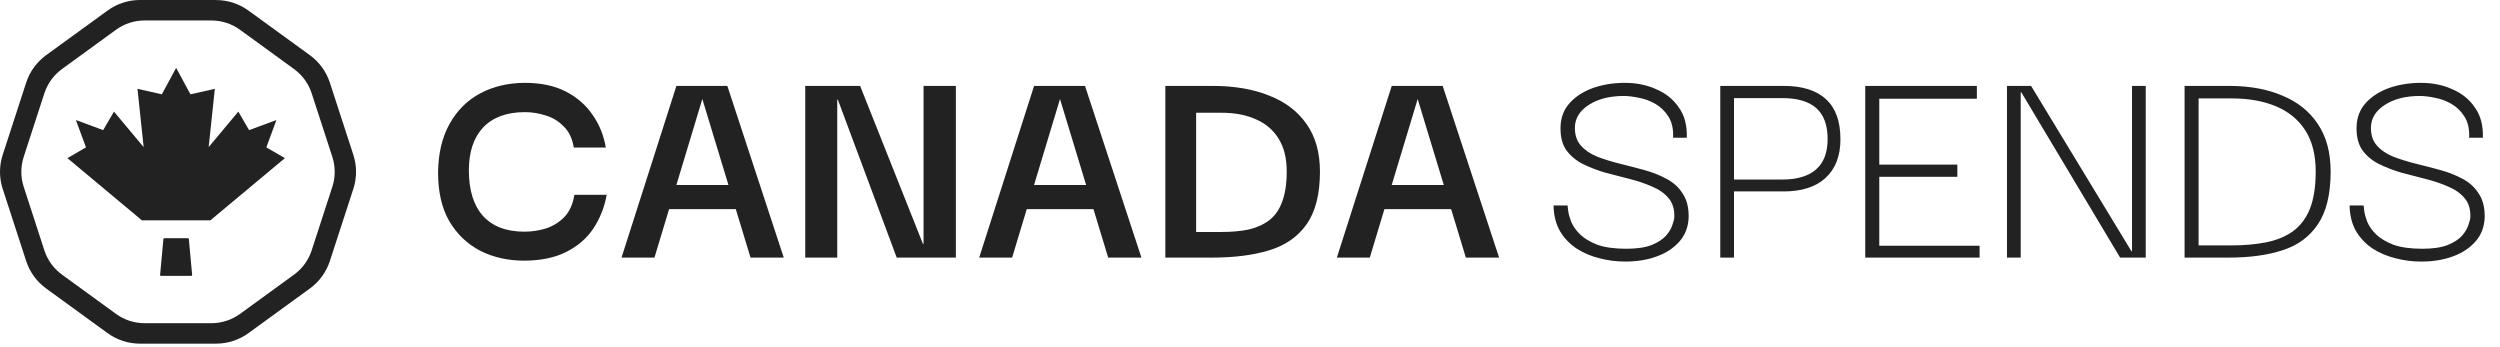
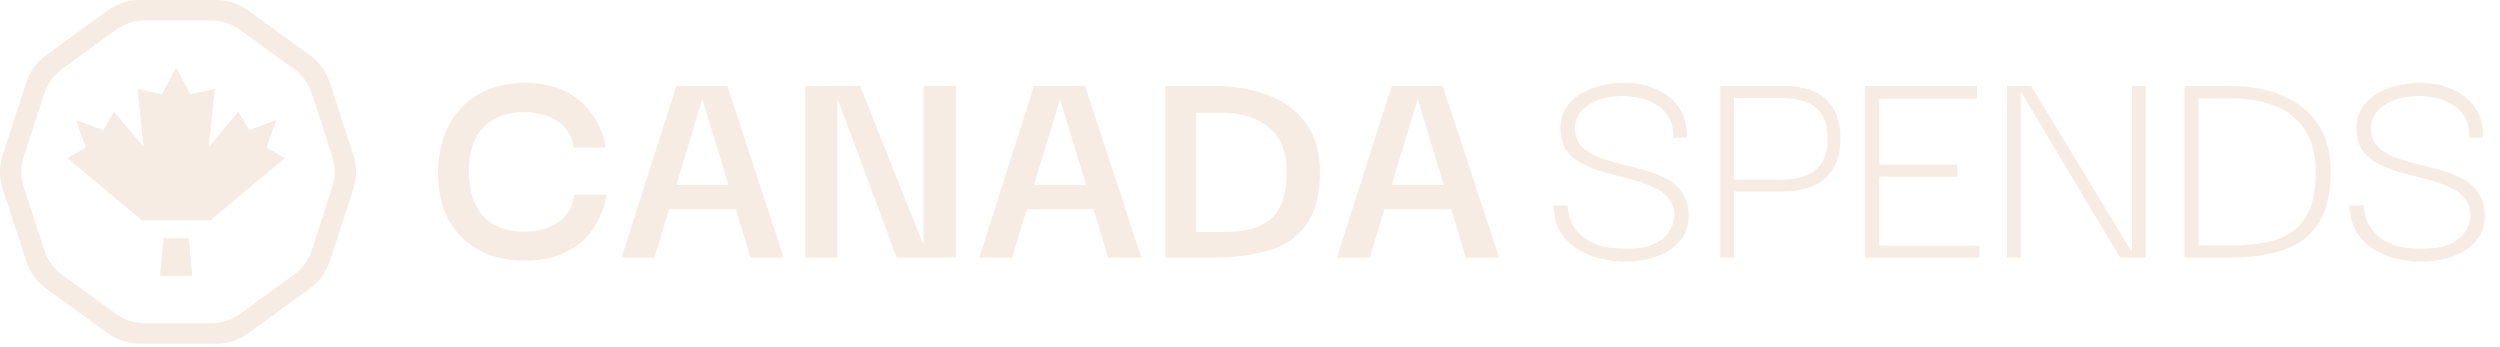
<svg xmlns="http://www.w3.org/2000/svg" width="787" height="109" viewBox="0 0 787 109" fill="none">
-   <path d="M83.842 46.393L87.016 37.788L78.411 40.962L75.022 35.131L65.685 46.315L67.628 27.962L59.961 29.691L55.449 21.369L50.946 29.691L43.279 27.962L45.222 46.315L35.875 35.131L32.486 40.962L23.891 37.788L27.065 46.393L21.225 49.782L44.666 69.355H66.232L89.683 49.782L83.842 46.393Z" fill="#222222" />
-   <path d="M51.717 74.981H59.179C59.316 74.981 59.433 75.089 59.443 75.225L60.488 86.546C60.498 86.702 60.38 86.838 60.224 86.838H50.662C50.506 86.838 50.379 86.702 50.398 86.546L51.443 75.225C51.453 75.089 51.57 74.981 51.707 74.981H51.717Z" fill="#222222" />
-   <path fill-rule="evenodd" clip-rule="evenodd" d="M44.083 0H67.998V0.011C71.66 0.011 75.233 1.164 78.196 3.315L97.538 17.363C100.501 19.514 102.71 22.541 103.841 26.023L111.232 48.742C112.364 52.223 112.364 55.971 111.232 59.452L103.841 82.171C102.71 85.641 100.501 88.679 97.538 90.83L78.196 104.879C75.233 107.03 71.66 108.183 67.998 108.183H44.083C40.421 108.183 36.848 107.03 33.885 104.879L14.543 90.83C11.58 88.679 9.372 85.652 8.24 82.171L0.849 59.452C-0.283 55.971 -0.283 52.223 0.849 48.742L8.24 26.012C9.372 22.541 11.58 19.503 14.543 17.352L33.885 3.304C36.848 1.153 40.421 0 44.083 0ZM45.517 6.442H66.565V6.452C69.788 6.452 72.933 7.468 75.541 9.363L92.566 21.738C95.173 23.633 97.117 26.299 98.113 29.366L104.618 49.379C105.614 52.446 105.614 55.747 104.618 58.814L98.113 78.827C97.117 81.884 95.173 84.56 92.566 86.455L75.541 98.83C72.933 100.725 69.788 101.74 66.565 101.74H45.517C42.294 101.74 39.149 100.725 36.541 98.83L19.517 86.455C16.909 84.56 14.965 81.894 13.969 78.827L7.464 58.814C6.468 55.747 6.468 52.446 7.464 49.379L13.969 29.356C14.965 26.299 16.909 23.623 19.517 21.728L36.541 9.353C39.149 7.458 42.294 6.442 45.517 6.442Z" fill="#222222" />
-   <path d="M164.977 82.051C159.921 82.051 155.345 81.027 151.249 78.979C147.153 76.867 143.889 73.763 141.457 69.667C139.089 65.571 137.905 60.451 137.905 54.307C137.969 48.291 139.185 43.171 141.553 38.947C143.921 34.723 147.153 31.523 151.249 29.347C155.409 27.171 160.081 26.083 165.265 26.083C170.257 26.083 174.513 26.979 178.033 28.771C181.553 30.563 184.369 32.995 186.481 36.067C188.657 39.139 190.065 42.595 190.705 46.435H180.625C180.177 43.619 179.121 41.411 177.457 39.811C175.857 38.147 173.969 36.995 171.793 36.355C169.617 35.651 167.441 35.299 165.265 35.299C159.569 35.299 155.185 36.899 152.113 40.099C149.105 43.299 147.601 47.811 147.601 53.635C147.601 59.843 149.073 64.611 152.017 67.939C155.025 71.267 159.377 72.931 165.073 72.931C167.441 72.931 169.745 72.579 171.985 71.875C174.225 71.107 176.145 69.891 177.745 68.227C179.345 66.499 180.369 64.195 180.817 61.315H190.993C190.289 65.219 188.881 68.771 186.769 71.971C184.657 75.107 181.777 77.571 178.129 79.363C174.545 81.155 170.161 82.051 164.977 82.051ZM195.655 81.091L212.935 27.043H228.967L246.727 81.091H236.263L221.095 31.171L206.023 81.091H195.655ZM207.271 65.827L207.367 58.243H234.727L234.823 65.827H207.271ZM290.734 27.043H300.91V81.091H282.286L263.758 31.363H263.566V81.091H253.486V27.043H270.766L290.542 76.771H290.734V27.043ZM308.249 81.091L325.529 27.043H341.561L359.321 81.091H348.857L333.689 31.171L318.617 81.091H308.249ZM319.865 65.827L319.961 58.243H347.321L347.417 65.827H319.865ZM376.544 73.027C378.848 73.027 380.608 73.027 381.824 73.027C383.104 73.027 384 73.027 384.512 73.027C387.712 73.027 390.56 72.771 393.056 72.259C395.552 71.683 397.696 70.723 399.488 69.379C401.344 67.971 402.72 66.019 403.616 63.523C404.576 61.027 405.056 57.827 405.056 53.923C405.056 49.827 404.224 46.435 402.56 43.747C400.896 40.995 398.528 38.947 395.456 37.603C392.384 36.195 388.736 35.491 384.512 35.491H376.544V73.027ZM415.52 54.019C415.52 61.123 414.112 66.659 411.296 70.627C408.544 74.531 404.64 77.251 399.584 78.787C394.528 80.323 388.576 81.091 381.728 81.091C380.704 81.091 379.04 81.091 376.736 81.091C374.432 81.091 371.136 81.091 366.848 81.091V27.043C371.392 27.043 374.752 27.043 376.928 27.043C379.168 27.043 380.768 27.043 381.728 27.043C388.576 27.043 394.528 28.067 399.584 30.115C404.64 32.099 408.544 35.075 411.296 39.043C414.112 43.011 415.52 48.003 415.52 54.019ZM420.843 81.091L438.123 27.043H454.155L471.915 81.091H461.451L446.283 31.171L431.211 81.091H420.843ZM432.459 65.827L432.555 58.243H459.915L460.011 65.827H432.459Z" fill="#222222" />
-   <path d="M511.617 82.339C508.801 82.339 506.081 81.987 503.457 81.283C500.833 80.643 498.433 79.619 496.257 78.211C494.081 76.739 492.353 74.915 491.073 72.739C489.793 70.499 489.121 67.811 489.057 64.675H493.473C493.473 64.867 493.537 65.443 493.665 66.403C493.793 67.363 494.113 68.515 494.625 69.859C495.201 71.203 496.129 72.515 497.409 73.795C498.753 75.075 500.577 76.163 502.881 77.059C505.249 77.891 508.257 78.307 511.905 78.307C515.233 78.307 517.889 77.923 519.873 77.155C521.921 76.323 523.457 75.331 524.481 74.179C525.505 72.963 526.177 71.811 526.497 70.723C526.881 69.635 527.073 68.803 527.073 68.227C527.137 65.795 526.529 63.843 525.249 62.371C523.969 60.835 522.241 59.619 520.065 58.723C517.889 57.763 515.521 56.963 512.961 56.323C510.401 55.683 507.809 55.011 505.185 54.307C502.625 53.539 500.257 52.611 498.081 51.523C495.905 50.371 494.177 48.867 492.897 47.011C491.681 45.091 491.137 42.627 491.265 39.619C491.393 36.803 492.353 34.403 494.145 32.419C496.001 30.371 498.433 28.803 501.441 27.715C504.513 26.627 507.873 26.083 511.521 26.083C515.169 26.083 518.465 26.755 521.409 28.099C524.417 29.379 526.785 31.299 528.513 33.859C530.305 36.355 531.137 39.523 531.009 43.363H526.689C526.817 40.675 526.337 38.467 525.249 36.739C524.161 35.011 522.785 33.667 521.121 32.707C519.457 31.747 517.729 31.107 515.937 30.787C514.145 30.403 512.545 30.211 511.137 30.211C506.721 30.211 503.073 31.139 500.193 32.995C497.377 34.787 495.905 37.091 495.777 39.907C495.713 42.339 496.321 44.291 497.601 45.763C498.881 47.235 500.609 48.419 502.785 49.315C504.961 50.147 507.329 50.883 509.889 51.523C512.513 52.163 515.105 52.835 517.665 53.539C520.225 54.243 522.561 55.171 524.673 56.323C526.849 57.475 528.545 59.043 529.761 61.027C531.041 62.947 531.649 65.443 531.585 68.515C531.457 71.459 530.497 73.955 528.705 76.003C526.913 78.051 524.545 79.619 521.601 80.707C518.657 81.795 515.329 82.339 511.617 82.339ZM545.864 81.091H541.544V27.043H545.864V81.091ZM545.096 27.043H561.512C567.4 27.043 571.848 28.451 574.856 31.267C577.864 34.019 579.368 38.211 579.368 43.843C579.368 49.091 577.8 53.155 574.664 56.035C571.592 58.851 567.208 60.259 561.512 60.259H545V56.515H561.128C565.736 56.515 569.256 55.459 571.688 53.347C574.12 51.235 575.336 48.035 575.336 43.747C575.336 39.395 574.152 36.163 571.784 34.051C569.416 31.939 565.864 30.883 561.128 30.883H545.096V27.043ZM587.18 81.091V27.043H622.316V31.075H591.596V51.811H616.172V55.651H591.596V77.347H623.18V81.091H587.18ZM671.159 27.043H675.479V81.091H667.415L636.311 29.059H636.119V81.091H631.799V27.043H639.383L670.967 79.075H671.159V27.043ZM692.119 77.251C695.063 77.251 697.335 77.251 698.935 77.251C700.535 77.251 701.719 77.251 702.487 77.251C706.455 77.251 710.071 76.931 713.335 76.291C716.599 75.651 719.415 74.499 721.783 72.835C724.151 71.107 725.943 68.739 727.159 65.731C728.375 62.659 728.983 58.755 728.983 54.019C728.983 48.771 727.895 44.451 725.719 41.059C723.543 37.667 720.471 35.139 716.503 33.475C712.535 31.811 707.863 30.979 702.487 30.979H692.119V77.251ZM733.687 54.019C733.687 61.123 732.343 66.659 729.655 70.627C727.031 74.531 723.319 77.251 718.519 78.787C713.783 80.323 708.183 81.091 701.719 81.091C700.759 81.091 699.191 81.091 697.015 81.091C694.839 81.091 691.735 81.091 687.703 81.091V27.043C691.991 27.043 695.191 27.043 697.303 27.043C699.415 27.043 700.887 27.043 701.719 27.043C708.183 27.043 713.783 28.067 718.519 30.115C723.319 32.099 727.031 35.075 729.655 39.043C732.343 43.011 733.687 48.003 733.687 54.019ZM762.211 82.339C759.395 82.339 756.675 81.987 754.051 81.283C751.427 80.643 749.027 79.619 746.851 78.211C744.675 76.739 742.947 74.915 741.667 72.739C740.387 70.499 739.715 67.811 739.651 64.675H744.067C744.067 64.867 744.131 65.443 744.259 66.403C744.387 67.363 744.707 68.515 745.219 69.859C745.795 71.203 746.723 72.515 748.003 73.795C749.347 75.075 751.171 76.163 753.475 77.059C755.843 77.891 758.851 78.307 762.499 78.307C765.827 78.307 768.483 77.923 770.467 77.155C772.515 76.323 774.051 75.331 775.075 74.179C776.099 72.963 776.771 71.811 777.091 70.723C777.475 69.635 777.667 68.803 777.667 68.227C777.731 65.795 777.123 63.843 775.843 62.371C774.563 60.835 772.835 59.619 770.659 58.723C768.483 57.763 766.115 56.963 763.555 56.323C760.995 55.683 758.403 55.011 755.779 54.307C753.219 53.539 750.851 52.611 748.675 51.523C746.499 50.371 744.771 48.867 743.491 47.011C742.275 45.091 741.731 42.627 741.859 39.619C741.987 36.803 742.947 34.403 744.739 32.419C746.595 30.371 749.027 28.803 752.035 27.715C755.107 26.627 758.467 26.083 762.115 26.083C765.763 26.083 769.059 26.755 772.003 28.099C775.011 29.379 777.379 31.299 779.107 33.859C780.899 36.355 781.731 39.523 781.603 43.363H777.283C777.411 40.675 776.931 38.467 775.843 36.739C774.755 35.011 773.379 33.667 771.715 32.707C770.051 31.747 768.323 31.107 766.531 30.787C764.739 30.403 763.139 30.211 761.731 30.211C757.315 30.211 753.667 31.139 750.787 32.995C747.971 34.787 746.499 37.091 746.371 39.907C746.307 42.339 746.915 44.291 748.195 45.763C749.475 47.235 751.203 48.419 753.379 49.315C755.555 50.147 757.923 50.883 760.483 51.523C763.107 52.163 765.699 52.835 768.259 53.539C770.819 54.243 773.155 55.171 775.267 56.323C777.443 57.475 779.139 59.043 780.355 61.027C781.635 62.947 782.243 65.443 782.179 68.515C782.051 71.459 781.091 73.955 779.299 76.003C777.507 78.051 775.139 79.619 772.195 80.707C769.251 81.795 765.923 82.339 762.211 82.339Z" fill="#222222" />
+   <path d="M83.842 46.393L87.016 37.788L78.411 40.962L75.022 35.131L65.685 46.315L67.628 27.962L59.961 29.691L55.449 21.369L50.946 29.691L43.279 27.962L45.222 46.315L35.875 35.131L32.486 40.962L23.891 37.788L27.065 46.393L21.225 49.782L44.666 69.355H66.232L89.683 49.782L83.842 46.393Z" fill="#f6ece3" />
+   <path d="M51.717 74.981H59.179C59.316 74.981 59.433 75.089 59.443 75.225L60.488 86.546C60.498 86.702 60.38 86.838 60.224 86.838H50.662C50.506 86.838 50.379 86.702 50.398 86.546L51.443 75.225C51.453 75.089 51.57 74.981 51.707 74.981H51.717Z" fill="#f6ece3" />
+   <path fill-rule="evenodd" clip-rule="evenodd" d="M44.083 0H67.998V0.011C71.66 0.011 75.233 1.164 78.196 3.315L97.538 17.363C100.501 19.514 102.71 22.541 103.841 26.023L111.232 48.742C112.364 52.223 112.364 55.971 111.232 59.452L103.841 82.171C102.71 85.641 100.501 88.679 97.538 90.83L78.196 104.879C75.233 107.03 71.66 108.183 67.998 108.183H44.083C40.421 108.183 36.848 107.03 33.885 104.879L14.543 90.83C11.58 88.679 9.372 85.652 8.24 82.171L0.849 59.452C-0.283 55.971 -0.283 52.223 0.849 48.742L8.24 26.012C9.372 22.541 11.58 19.503 14.543 17.352L33.885 3.304C36.848 1.153 40.421 0 44.083 0ZM45.517 6.442H66.565V6.452C69.788 6.452 72.933 7.468 75.541 9.363L92.566 21.738C95.173 23.633 97.117 26.299 98.113 29.366L104.618 49.379C105.614 52.446 105.614 55.747 104.618 58.814L98.113 78.827C97.117 81.884 95.173 84.56 92.566 86.455L75.541 98.83C72.933 100.725 69.788 101.74 66.565 101.74H45.517C42.294 101.74 39.149 100.725 36.541 98.83L19.517 86.455C16.909 84.56 14.965 81.894 13.969 78.827L7.464 58.814C6.468 55.747 6.468 52.446 7.464 49.379L13.969 29.356C14.965 26.299 16.909 23.623 19.517 21.728L36.541 9.353C39.149 7.458 42.294 6.442 45.517 6.442Z" fill="#f6ece3" />
+   <path d="M164.977 82.051C159.921 82.051 155.345 81.027 151.249 78.979C147.153 76.867 143.889 73.763 141.457 69.667C139.089 65.571 137.905 60.451 137.905 54.307C137.969 48.291 139.185 43.171 141.553 38.947C143.921 34.723 147.153 31.523 151.249 29.347C155.409 27.171 160.081 26.083 165.265 26.083C170.257 26.083 174.513 26.979 178.033 28.771C181.553 30.563 184.369 32.995 186.481 36.067C188.657 39.139 190.065 42.595 190.705 46.435H180.625C180.177 43.619 179.121 41.411 177.457 39.811C175.857 38.147 173.969 36.995 171.793 36.355C169.617 35.651 167.441 35.299 165.265 35.299C159.569 35.299 155.185 36.899 152.113 40.099C149.105 43.299 147.601 47.811 147.601 53.635C147.601 59.843 149.073 64.611 152.017 67.939C155.025 71.267 159.377 72.931 165.073 72.931C167.441 72.931 169.745 72.579 171.985 71.875C174.225 71.107 176.145 69.891 177.745 68.227C179.345 66.499 180.369 64.195 180.817 61.315H190.993C190.289 65.219 188.881 68.771 186.769 71.971C184.657 75.107 181.777 77.571 178.129 79.363C174.545 81.155 170.161 82.051 164.977 82.051ZM195.655 81.091L212.935 27.043H228.967L246.727 81.091H236.263L221.095 31.171L206.023 81.091H195.655ZM207.271 65.827L207.367 58.243H234.727L234.823 65.827H207.271ZM290.734 27.043H300.91V81.091H282.286L263.758 31.363H263.566V81.091H253.486V27.043H270.766L290.542 76.771H290.734V27.043ZM308.249 81.091L325.529 27.043H341.561L359.321 81.091H348.857L333.689 31.171L318.617 81.091H308.249ZM319.865 65.827L319.961 58.243H347.321L347.417 65.827H319.865ZM376.544 73.027C378.848 73.027 380.608 73.027 381.824 73.027C383.104 73.027 384 73.027 384.512 73.027C387.712 73.027 390.56 72.771 393.056 72.259C395.552 71.683 397.696 70.723 399.488 69.379C401.344 67.971 402.72 66.019 403.616 63.523C404.576 61.027 405.056 57.827 405.056 53.923C405.056 49.827 404.224 46.435 402.56 43.747C400.896 40.995 398.528 38.947 395.456 37.603C392.384 36.195 388.736 35.491 384.512 35.491H376.544V73.027ZM415.52 54.019C415.52 61.123 414.112 66.659 411.296 70.627C408.544 74.531 404.64 77.251 399.584 78.787C394.528 80.323 388.576 81.091 381.728 81.091C380.704 81.091 379.04 81.091 376.736 81.091C374.432 81.091 371.136 81.091 366.848 81.091V27.043C371.392 27.043 374.752 27.043 376.928 27.043C379.168 27.043 380.768 27.043 381.728 27.043C388.576 27.043 394.528 28.067 399.584 30.115C404.64 32.099 408.544 35.075 411.296 39.043C414.112 43.011 415.52 48.003 415.52 54.019ZM420.843 81.091L438.123 27.043H454.155L471.915 81.091H461.451L446.283 31.171L431.211 81.091H420.843ZM432.459 65.827L432.555 58.243H459.915L460.011 65.827H432.459Z" fill="#f6ece3" />
+   <path d="M511.617 82.339C508.801 82.339 506.081 81.987 503.457 81.283C500.833 80.643 498.433 79.619 496.257 78.211C494.081 76.739 492.353 74.915 491.073 72.739C489.793 70.499 489.121 67.811 489.057 64.675H493.473C493.473 64.867 493.537 65.443 493.665 66.403C493.793 67.363 494.113 68.515 494.625 69.859C495.201 71.203 496.129 72.515 497.409 73.795C498.753 75.075 500.577 76.163 502.881 77.059C505.249 77.891 508.257 78.307 511.905 78.307C515.233 78.307 517.889 77.923 519.873 77.155C521.921 76.323 523.457 75.331 524.481 74.179C525.505 72.963 526.177 71.811 526.497 70.723C526.881 69.635 527.073 68.803 527.073 68.227C527.137 65.795 526.529 63.843 525.249 62.371C523.969 60.835 522.241 59.619 520.065 58.723C517.889 57.763 515.521 56.963 512.961 56.323C510.401 55.683 507.809 55.011 505.185 54.307C502.625 53.539 500.257 52.611 498.081 51.523C495.905 50.371 494.177 48.867 492.897 47.011C491.681 45.091 491.137 42.627 491.265 39.619C491.393 36.803 492.353 34.403 494.145 32.419C496.001 30.371 498.433 28.803 501.441 27.715C504.513 26.627 507.873 26.083 511.521 26.083C515.169 26.083 518.465 26.755 521.409 28.099C524.417 29.379 526.785 31.299 528.513 33.859C530.305 36.355 531.137 39.523 531.009 43.363H526.689C526.817 40.675 526.337 38.467 525.249 36.739C524.161 35.011 522.785 33.667 521.121 32.707C519.457 31.747 517.729 31.107 515.937 30.787C514.145 30.403 512.545 30.211 511.137 30.211C506.721 30.211 503.073 31.139 500.193 32.995C497.377 34.787 495.905 37.091 495.777 39.907C495.713 42.339 496.321 44.291 497.601 45.763C498.881 47.235 500.609 48.419 502.785 49.315C504.961 50.147 507.329 50.883 509.889 51.523C512.513 52.163 515.105 52.835 517.665 53.539C520.225 54.243 522.561 55.171 524.673 56.323C526.849 57.475 528.545 59.043 529.761 61.027C531.041 62.947 531.649 65.443 531.585 68.515C531.457 71.459 530.497 73.955 528.705 76.003C526.913 78.051 524.545 79.619 521.601 80.707C518.657 81.795 515.329 82.339 511.617 82.339ZM545.864 81.091H541.544V27.043H545.864V81.091ZM545.096 27.043H561.512C567.4 27.043 571.848 28.451 574.856 31.267C577.864 34.019 579.368 38.211 579.368 43.843C579.368 49.091 577.8 53.155 574.664 56.035C571.592 58.851 567.208 60.259 561.512 60.259H545V56.515H561.128C565.736 56.515 569.256 55.459 571.688 53.347C574.12 51.235 575.336 48.035 575.336 43.747C575.336 39.395 574.152 36.163 571.784 34.051C569.416 31.939 565.864 30.883 561.128 30.883H545.096V27.043ZM587.18 81.091V27.043H622.316V31.075H591.596V51.811H616.172V55.651H591.596V77.347H623.18V81.091H587.18ZM671.159 27.043H675.479V81.091H667.415L636.311 29.059H636.119V81.091H631.799V27.043H639.383L670.967 79.075H671.159V27.043ZM692.119 77.251C695.063 77.251 697.335 77.251 698.935 77.251C700.535 77.251 701.719 77.251 702.487 77.251C706.455 77.251 710.071 76.931 713.335 76.291C716.599 75.651 719.415 74.499 721.783 72.835C724.151 71.107 725.943 68.739 727.159 65.731C728.375 62.659 728.983 58.755 728.983 54.019C728.983 48.771 727.895 44.451 725.719 41.059C723.543 37.667 720.471 35.139 716.503 33.475C712.535 31.811 707.863 30.979 702.487 30.979H692.119V77.251ZM733.687 54.019C733.687 61.123 732.343 66.659 729.655 70.627C727.031 74.531 723.319 77.251 718.519 78.787C713.783 80.323 708.183 81.091 701.719 81.091C700.759 81.091 699.191 81.091 697.015 81.091C694.839 81.091 691.735 81.091 687.703 81.091V27.043C691.991 27.043 695.191 27.043 697.303 27.043C699.415 27.043 700.887 27.043 701.719 27.043C708.183 27.043 713.783 28.067 718.519 30.115C723.319 32.099 727.031 35.075 729.655 39.043C732.343 43.011 733.687 48.003 733.687 54.019ZM762.211 82.339C759.395 82.339 756.675 81.987 754.051 81.283C751.427 80.643 749.027 79.619 746.851 78.211C744.675 76.739 742.947 74.915 741.667 72.739C740.387 70.499 739.715 67.811 739.651 64.675H744.067C744.067 64.867 744.131 65.443 744.259 66.403C744.387 67.363 744.707 68.515 745.219 69.859C745.795 71.203 746.723 72.515 748.003 73.795C749.347 75.075 751.171 76.163 753.475 77.059C755.843 77.891 758.851 78.307 762.499 78.307C765.827 78.307 768.483 77.923 770.467 77.155C772.515 76.323 774.051 75.331 775.075 74.179C776.099 72.963 776.771 71.811 777.091 70.723C777.475 69.635 777.667 68.803 777.667 68.227C777.731 65.795 777.123 63.843 775.843 62.371C774.563 60.835 772.835 59.619 770.659 58.723C768.483 57.763 766.115 56.963 763.555 56.323C760.995 55.683 758.403 55.011 755.779 54.307C753.219 53.539 750.851 52.611 748.675 51.523C746.499 50.371 744.771 48.867 743.491 47.011C742.275 45.091 741.731 42.627 741.859 39.619C741.987 36.803 742.947 34.403 744.739 32.419C746.595 30.371 749.027 28.803 752.035 27.715C755.107 26.627 758.467 26.083 762.115 26.083C765.763 26.083 769.059 26.755 772.003 28.099C775.011 29.379 777.379 31.299 779.107 33.859C780.899 36.355 781.731 39.523 781.603 43.363H777.283C777.411 40.675 776.931 38.467 775.843 36.739C774.755 35.011 773.379 33.667 771.715 32.707C770.051 31.747 768.323 31.107 766.531 30.787C764.739 30.403 763.139 30.211 761.731 30.211C757.315 30.211 753.667 31.139 750.787 32.995C747.971 34.787 746.499 37.091 746.371 39.907C746.307 42.339 746.915 44.291 748.195 45.763C749.475 47.235 751.203 48.419 753.379 49.315C755.555 50.147 757.923 50.883 760.483 51.523C763.107 52.163 765.699 52.835 768.259 53.539C770.819 54.243 773.155 55.171 775.267 56.323C777.443 57.475 779.139 59.043 780.355 61.027C781.635 62.947 782.243 65.443 782.179 68.515C782.051 71.459 781.091 73.955 779.299 76.003C777.507 78.051 775.139 79.619 772.195 80.707C769.251 81.795 765.923 82.339 762.211 82.339Z" fill="#f6ece3" />
</svg>
